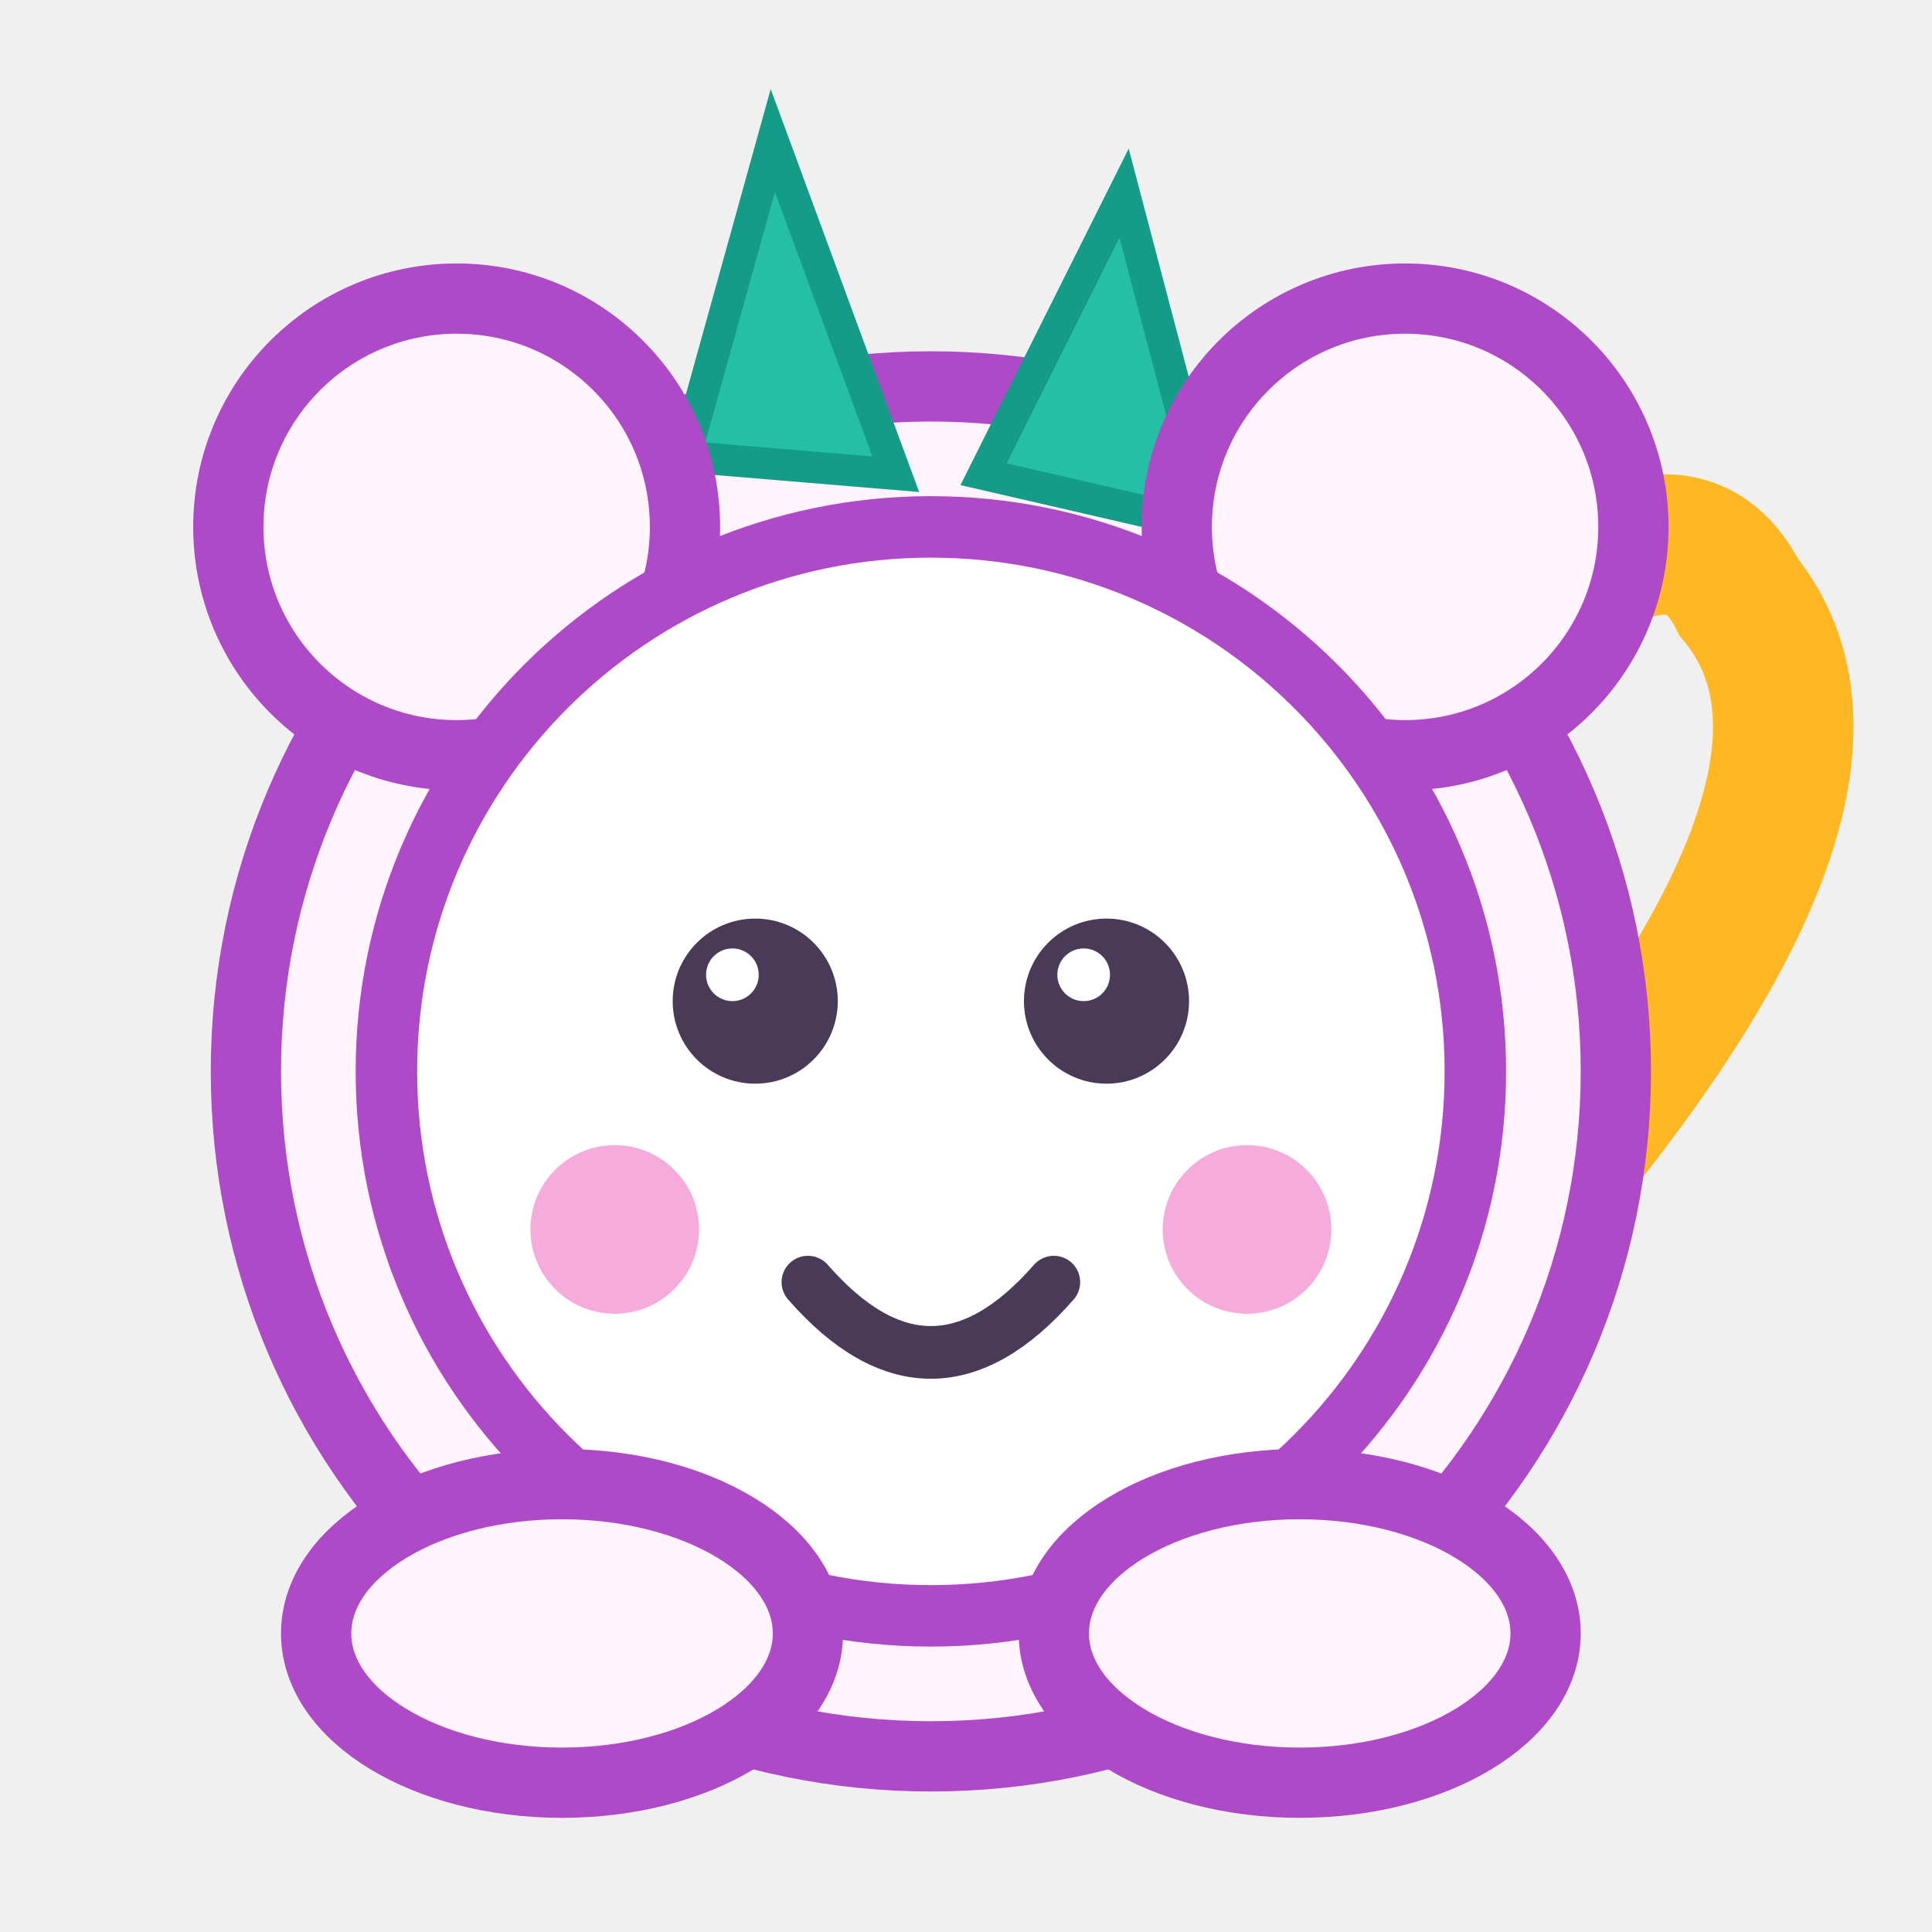
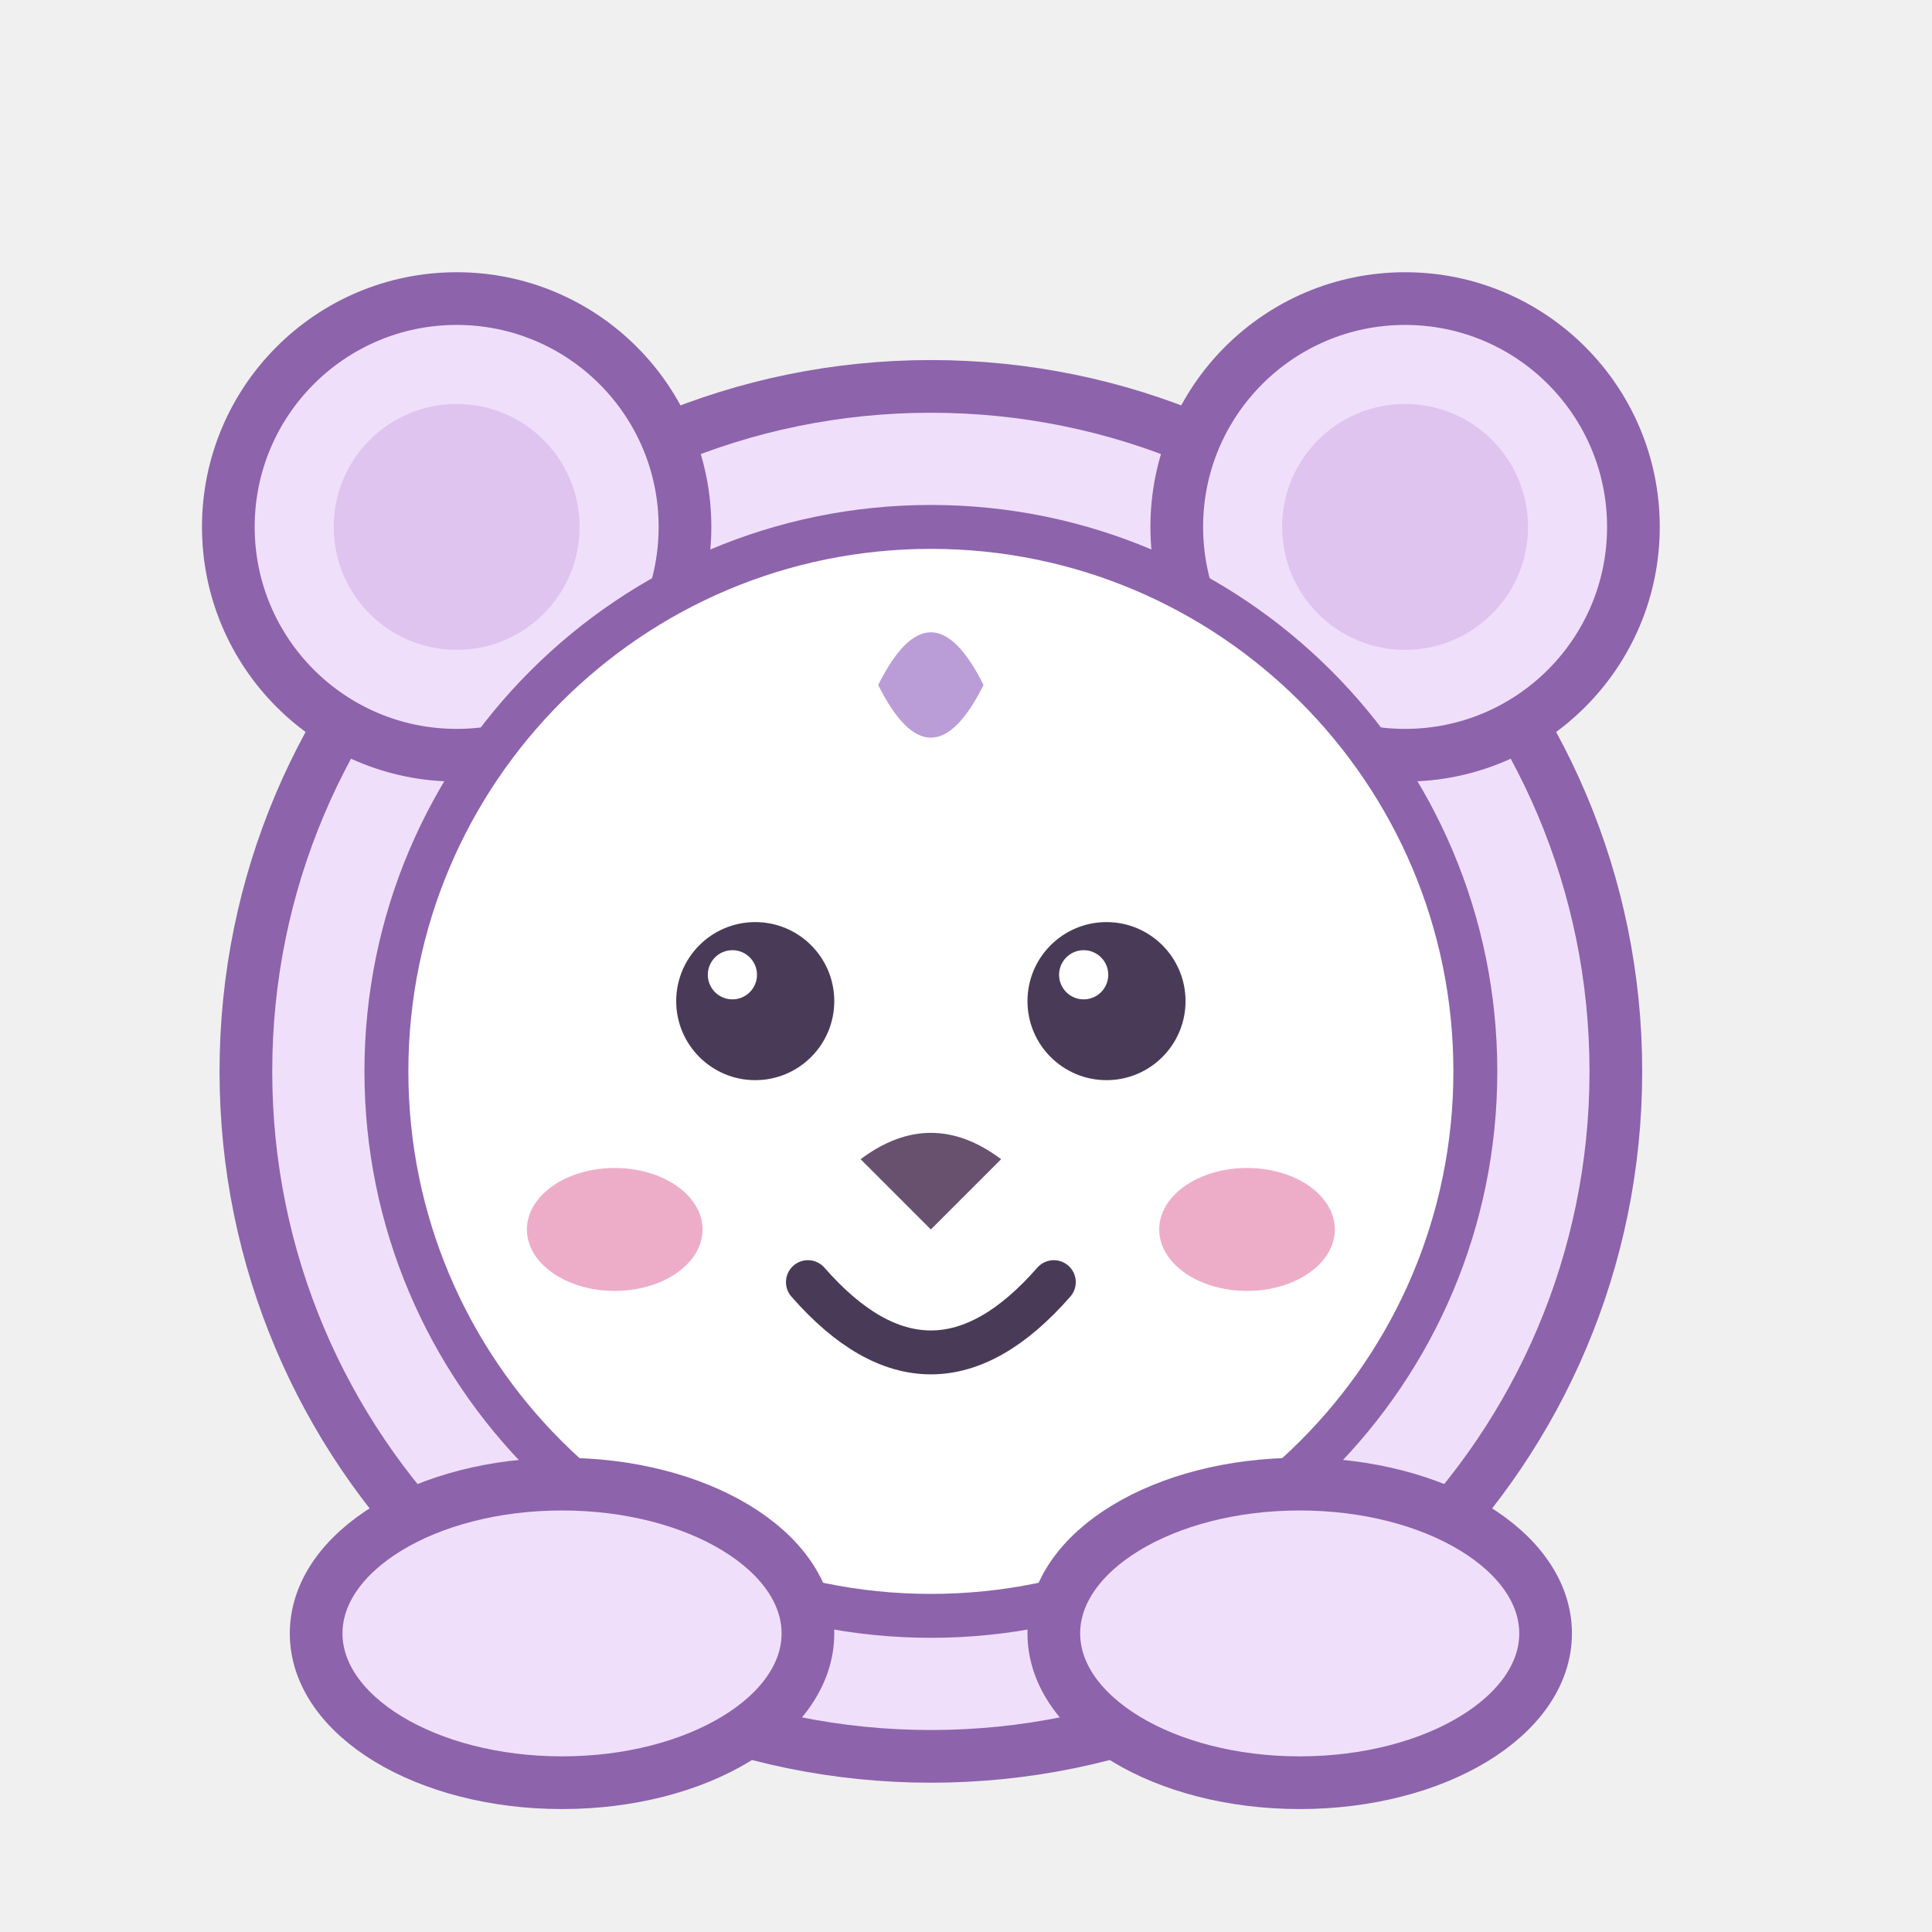
<svg xmlns="http://www.w3.org/2000/svg" width="160" height="160" viewBox="0 0 110 100">
  <g transform="translate(3 0)">
-     <g data-cozy-mascot="true">
-       <path d="M82 66Q105 40 96 29Q93 23 85 29" fill="none" stroke="#FFB724" stroke-width="8" stroke-linecap="round" />
-       <circle cx="50" cy="56" r="39" fill="#FFF4FC" stroke="#AE49C7" stroke-width="4" />
-       <path d="M36 21L41 3L48 22Z M53 22L61 6L66 25Z" fill="#24BFA5" stroke="#159C89" stroke-width="1.8" />
-       <circle cx="23" cy="25" r="13" fill="#FFF4FC" stroke="#AE49C7" stroke-width="4" />
-       <circle cx="77" cy="25" r="13" fill="#FFF4FC" stroke="#AE49C7" stroke-width="4" />
-       <circle cx="50" cy="56" r="31" fill="#FFFFFF" stroke="#AE49C7" stroke-width="3.5" />
-       <circle cx="40" cy="52" r="4.7" fill="#493B58" />
-       <circle cx="60" cy="52" r="4.7" fill="#493B58" />
-       <circle cx="38.7" cy="50.5" r="1.5" fill="white" />
-       <circle cx="58.7" cy="50.5" r="1.5" fill="white" />
-       <circle cx="32" cy="65" r="4.8" fill="#F5ABDB" />
-       <circle cx="68" cy="65" r="4.8" fill="#F5ABDB" />
-       <path d="M43 68Q50 76 57 68" stroke="#493B58" stroke-width="3" fill="none" stroke-linecap="round" />
-       <ellipse cx="29" cy="88" rx="14" ry="8.5" fill="#FFF4FC" stroke="#AE49C7" stroke-width="4" />
-       <ellipse cx="71" cy="88" rx="14" ry="8.5" fill="#FFF4FC" stroke="#AE49C7" stroke-width="4" />
+     <g data-cozy-mascot="true" data-companion-world="soft">
+       <circle cx="50" cy="56" r="39" fill="#F0DFFA" stroke="#8D63AC" stroke-width="3" />
+       <circle cx="23" cy="25" r="13" fill="#F0DFFA" stroke="#8D63AC" stroke-width="3" />
+       <circle cx="23" cy="25" r="7" fill="#DEC4EF" />
+       <circle cx="77" cy="25" r="13" fill="#F0DFFA" stroke="#8D63AC" stroke-width="3" />
+       <circle cx="77" cy="25" r="7" fill="#DEC4EF" />
+       <circle cx="50" cy="56" r="31" fill="#FFFFFF" stroke="#8D63AC" stroke-width="2.5" />
+       <circle cx="40" cy="52" r="4.5" fill="#493B58" />
+       <circle cx="38.7" cy="50.5" r="1.4" fill="white" />
+       <circle cx="60" cy="52" r="4.5" fill="#493B58" />
+       <circle cx="58.7" cy="50.5" r="1.4" fill="white" />
+       <ellipse cx="32" cy="65" rx="5" ry="3.5" fill="#EDADC9" />
+       <ellipse cx="68" cy="65" rx="5" ry="3.5" fill="#EDADC9" />
+       <path d="M46 61Q50 58 54 61L50 65Z" fill="#67516F" />
+       <path d="M43 68Q50 76 57 68" stroke="#493B58" stroke-width="2.5" fill="none" stroke-linecap="round" />
+       <ellipse cx="29" cy="88" rx="14" ry="8.5" fill="#F0DFFA" stroke="#8D63AC" stroke-width="3" />
+       <ellipse cx="71" cy="88" rx="14" ry="8.5" fill="#F0DFFA" stroke="#8D63AC" stroke-width="3" />
+       <path d="M47 34Q50 28 53 34Q50 40 47 34Z" fill="#BA9DD6" />
    </g>
  </g>
</svg>
